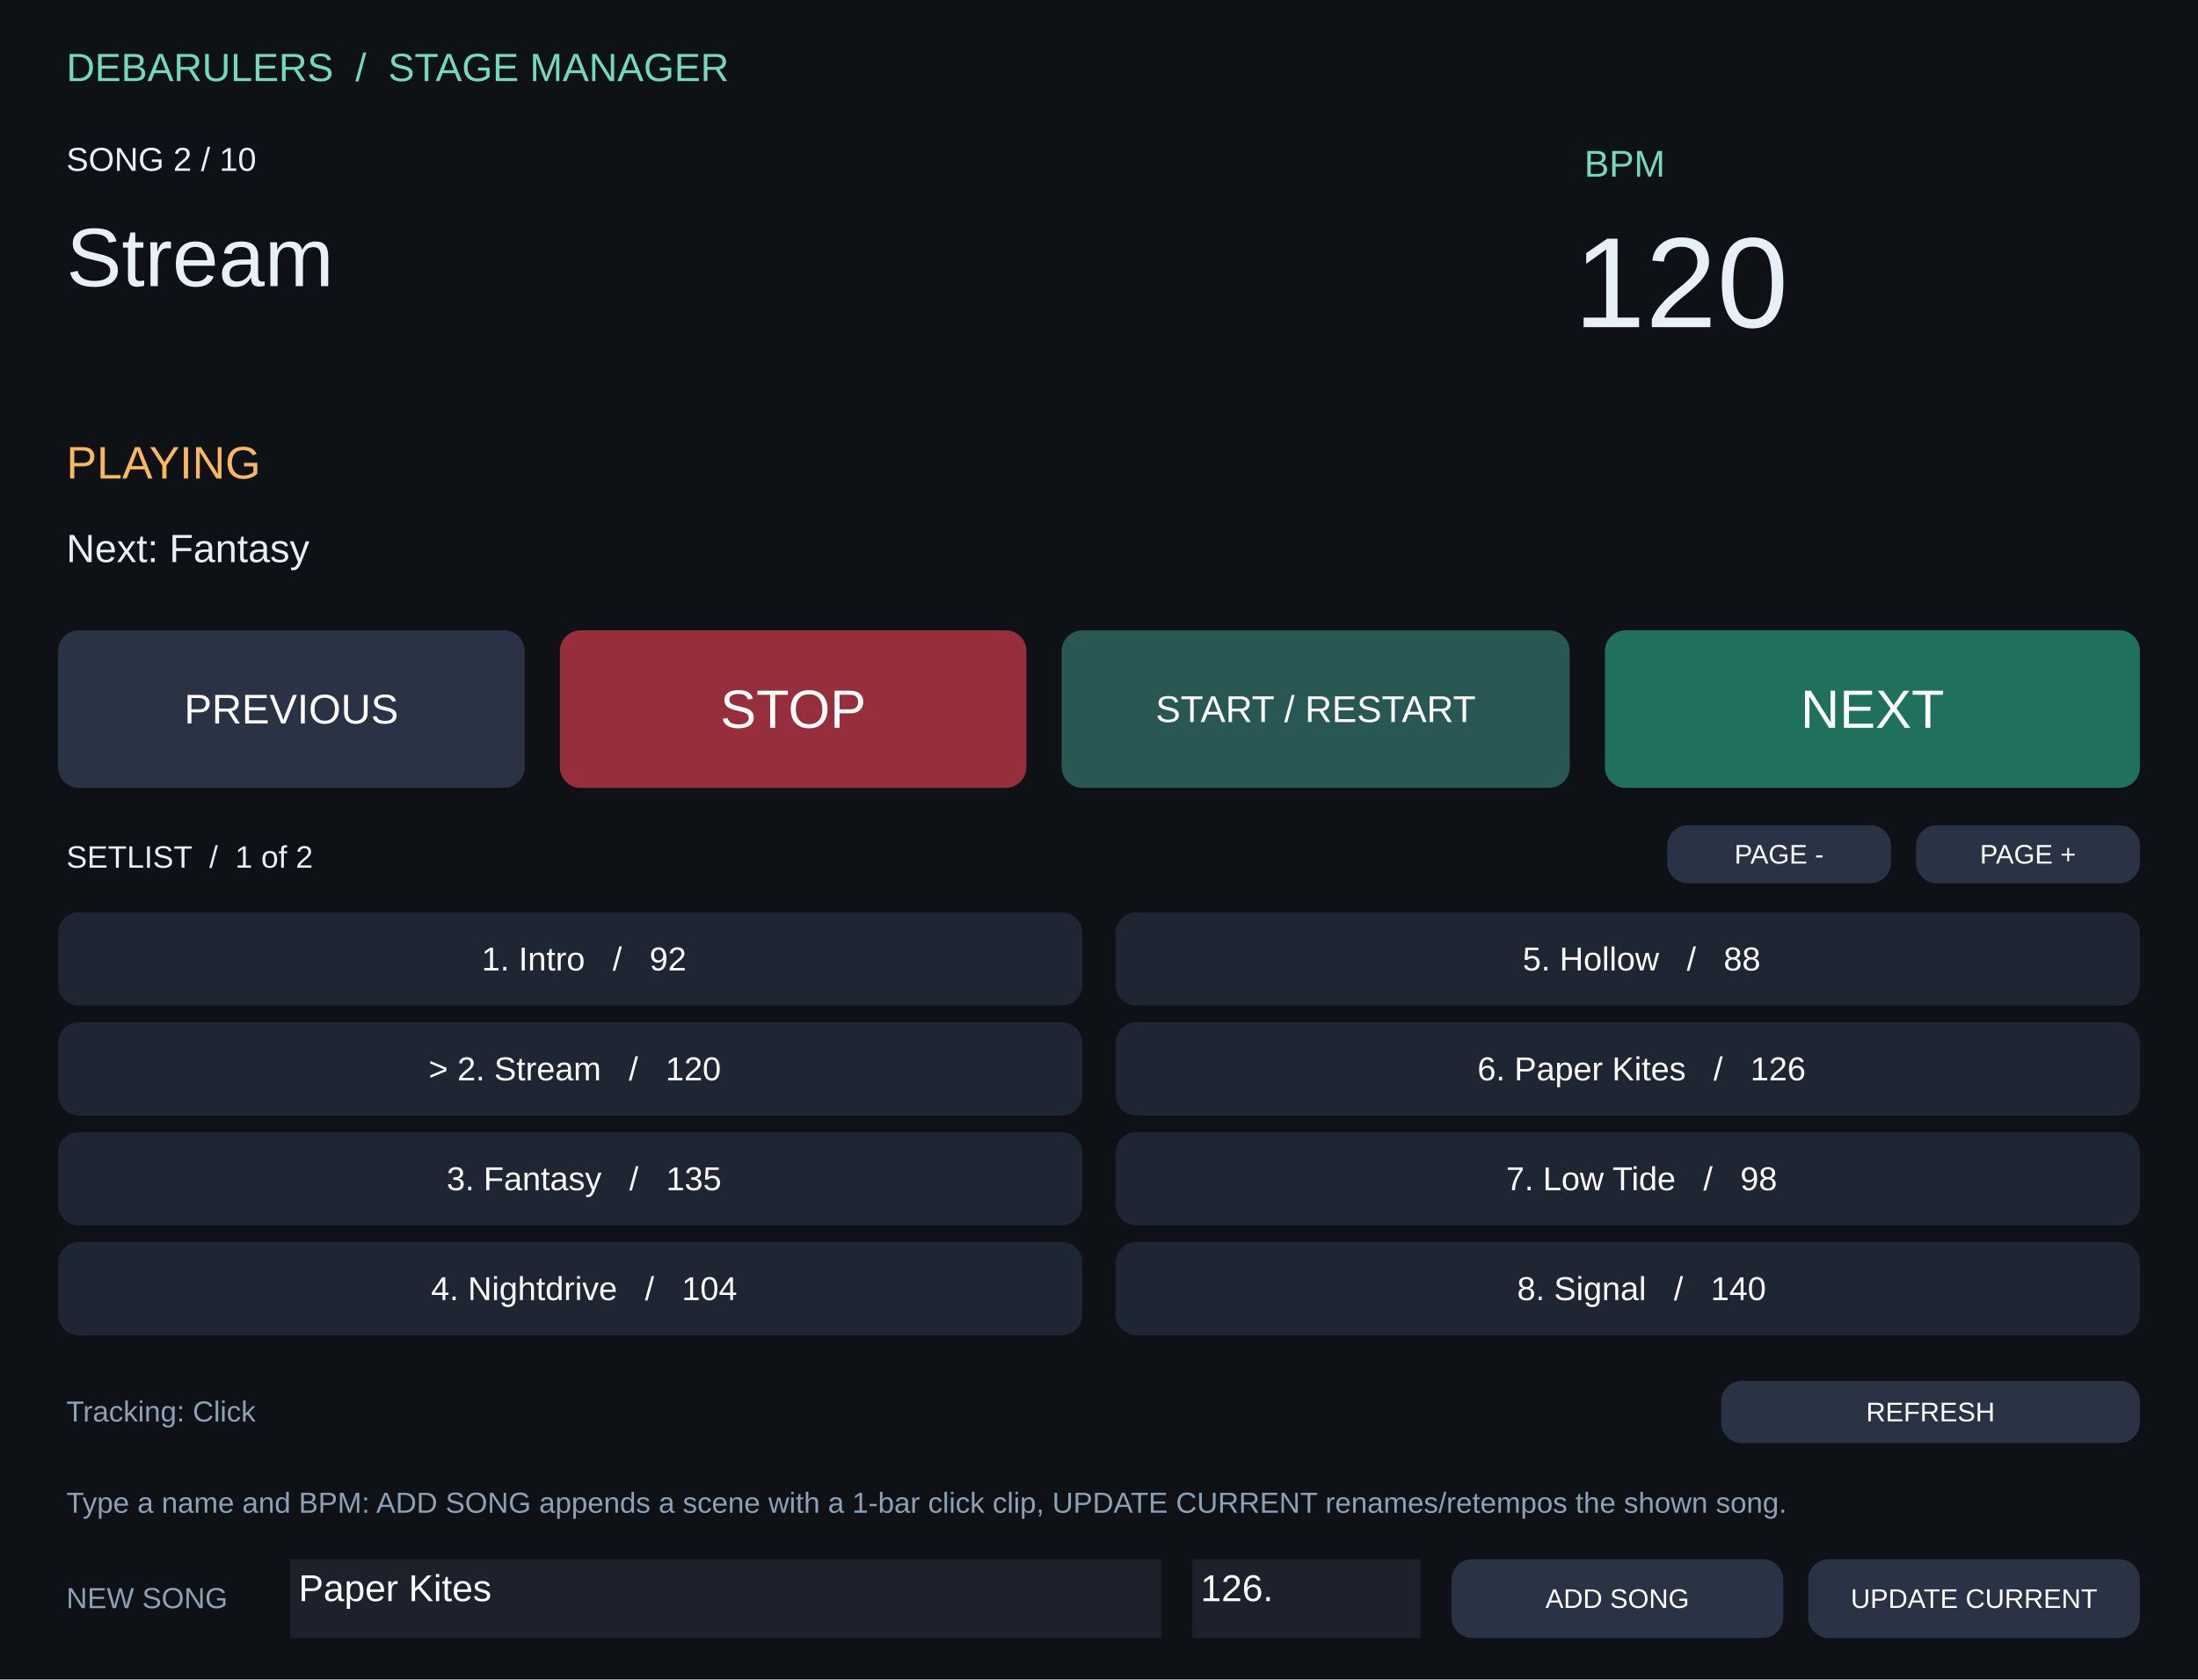
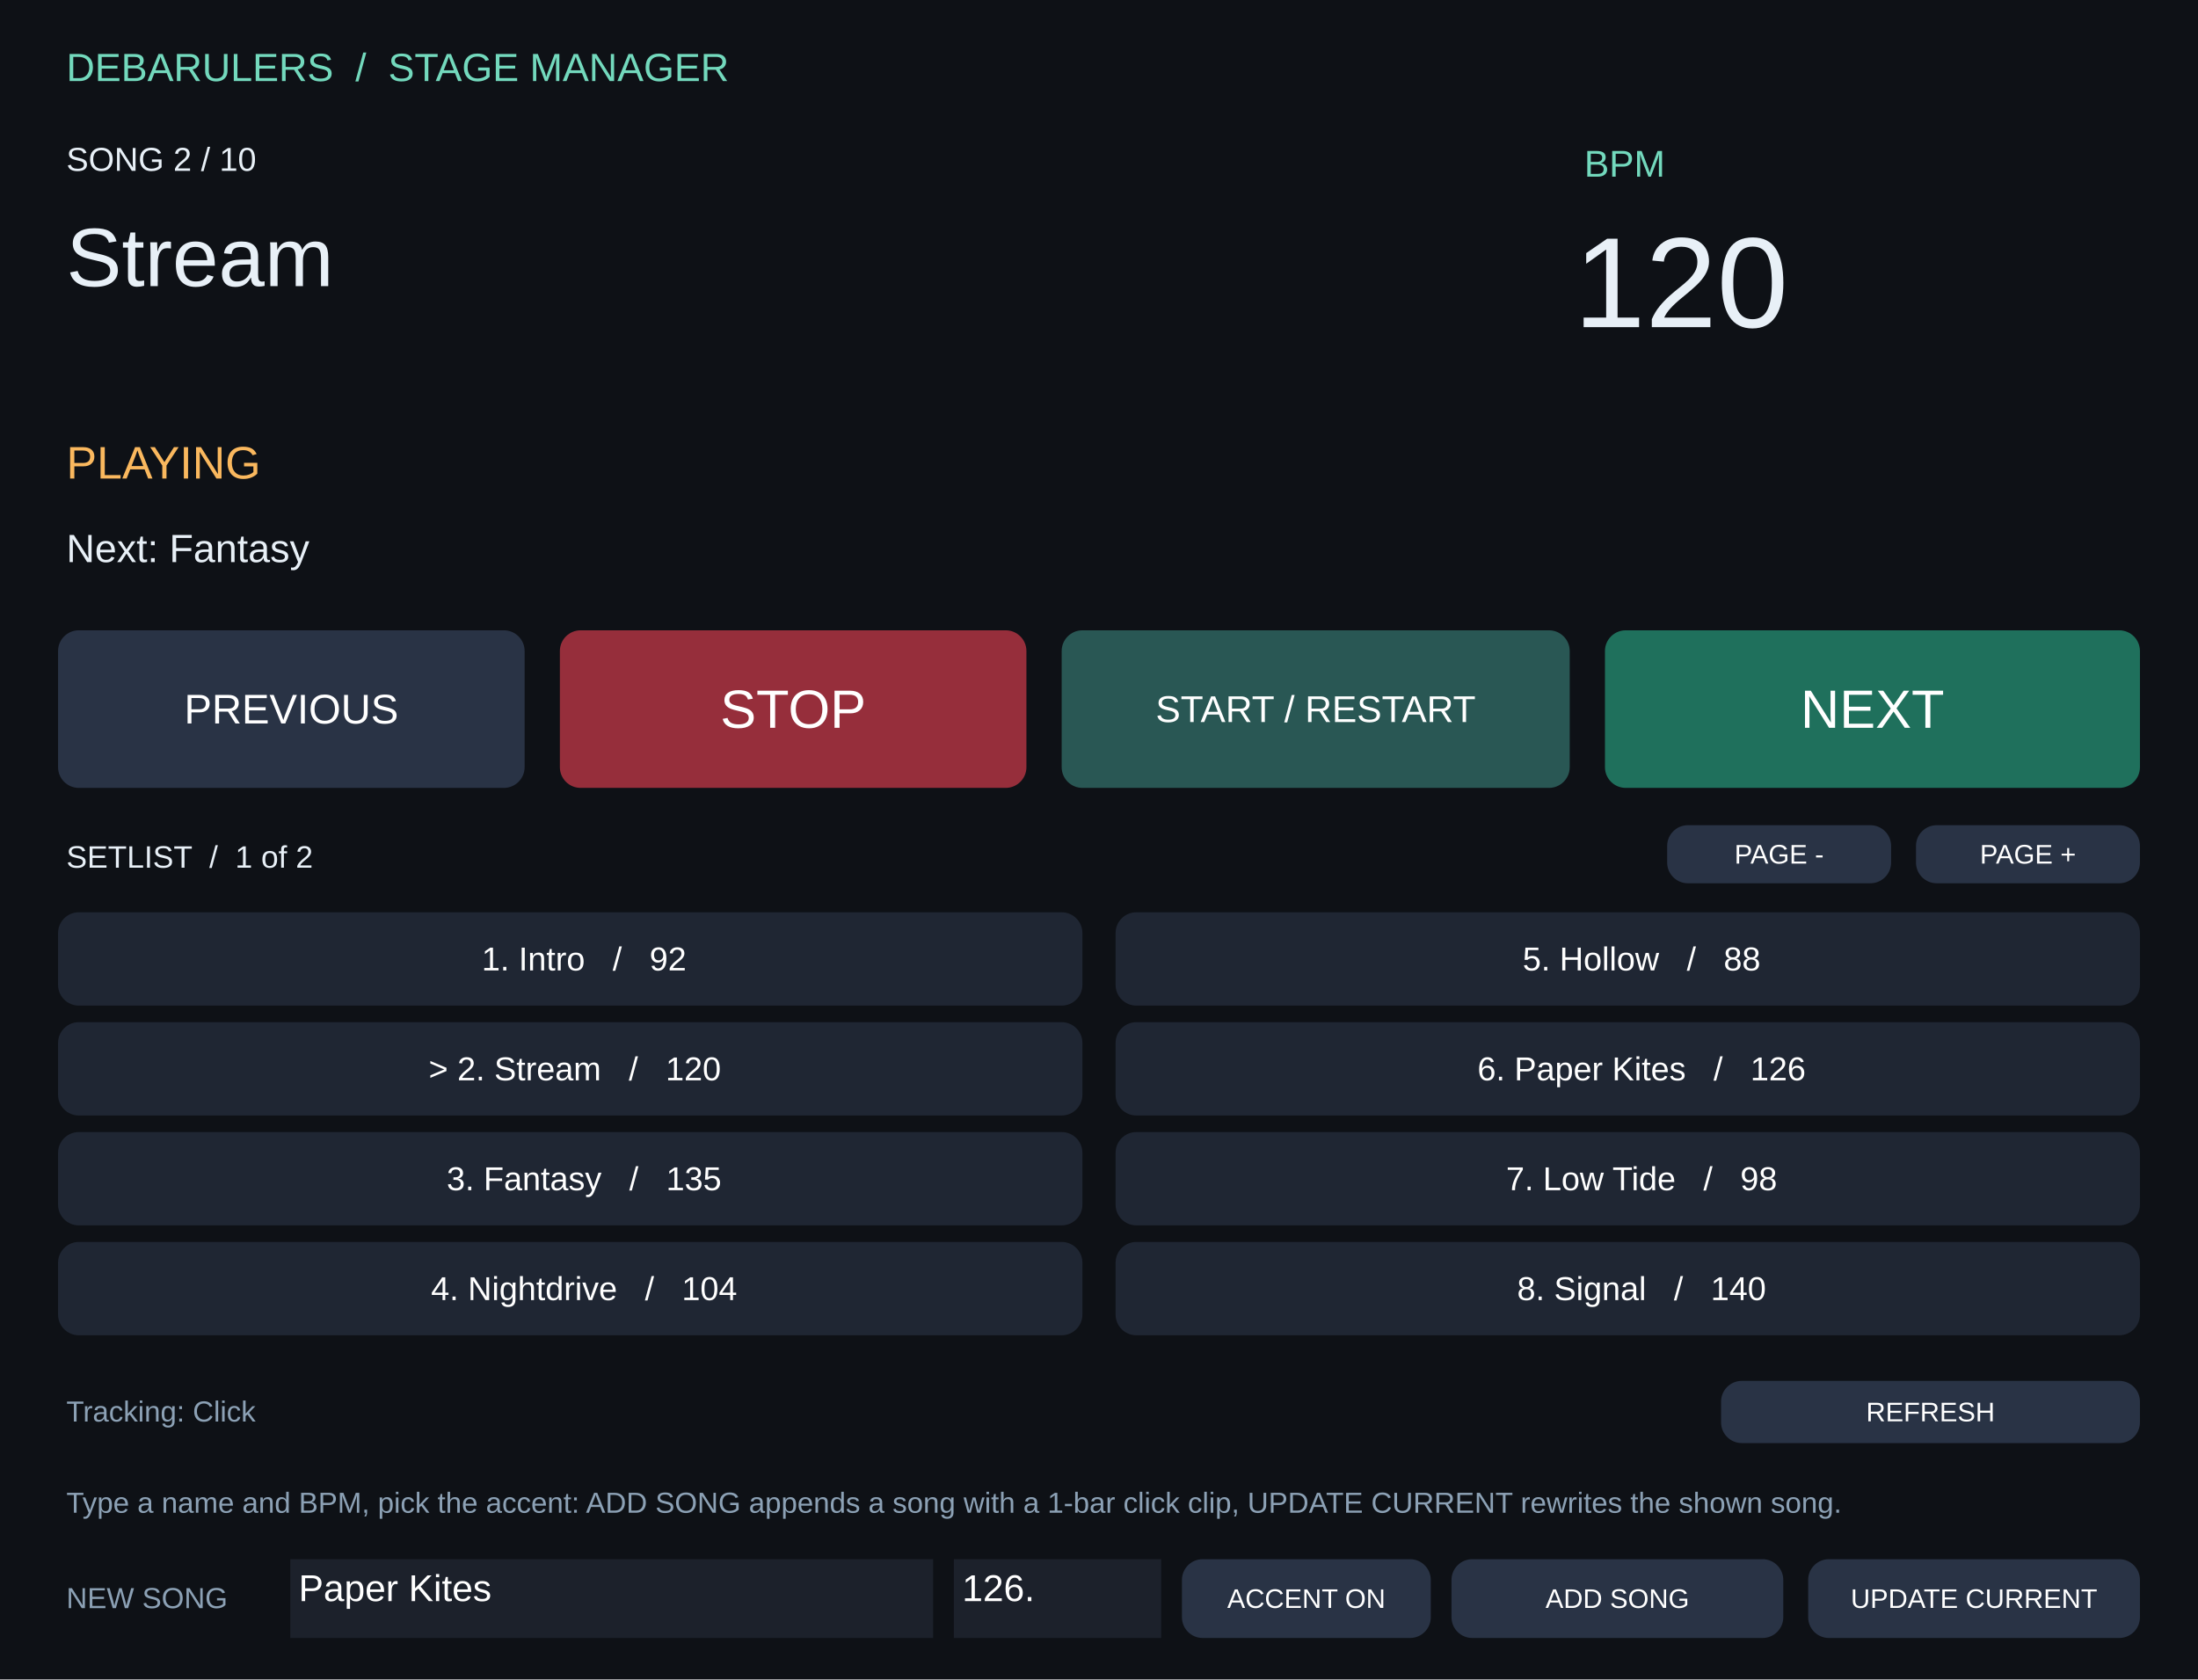
<svg xmlns="http://www.w3.org/2000/svg" width="1060" height="810" viewBox="0 0 1060 810" font-family="Arial, Helvetica, sans-serif" xml:space="preserve" style="white-space:pre">
  <rect width="1060" height="810" fill="rgb(14,17,22)" />
  <text x="32" y="39.1" font-size="19" fill="rgb(115,217,189)">DEBARULERS  /  STAGE MANAGER</text>
  <text x="32" y="82.4" font-size="16" fill="rgb(232,240,247)">SONG 2 / 10</text>
  <text x="32" y="138" font-size="40" fill="rgb(232,240,247)">Stream</text>
  <text x="764" y="85.2" font-size="18" fill="rgb(115,217,189)">BPM</text>
  <text x="759" y="157.8" font-size="62" fill="rgb(232,240,247)">120</text>
  <text x="32" y="230.8" font-size="22" fill="rgb(250,184,94)">PLAYING</text>
  <text x="32" y="271.1" font-size="19" fill="rgb(232,240,247)">Next: Fantasy</text>
  <rect x="28" y="304" width="225" height="76" rx="10" fill="rgb(41,51,69)" />
  <text x="140.5" y="342" font-size="20" fill="rgb(255,255,255)" text-anchor="middle" dominant-baseline="central">PREVIOUS</text>
  <rect x="270" y="304" width="225" height="76" rx="10" fill="rgb(150,46,59)" />
  <text x="382.5" y="342" font-size="26" fill="rgb(255,255,255)" text-anchor="middle" dominant-baseline="central">STOP</text>
  <rect x="512" y="304" width="245" height="76" rx="10" fill="rgb(41,87,84)" />
  <text x="634.5" y="342" font-size="18" fill="rgb(255,255,255)" text-anchor="middle" dominant-baseline="central">START / RESTART</text>
  <rect x="774" y="304" width="258" height="76" rx="10" fill="rgb(31,112,92)" />
  <text x="903" y="342" font-size="26" fill="rgb(255,255,255)" text-anchor="middle" dominant-baseline="central">NEXT</text>
  <text x="32" y="418.5" font-size="15" fill="rgb(232,240,247)">SETLIST  /  1 of 2</text>
  <rect x="804" y="398" width="108" height="28" rx="10" fill="rgb(41,51,69)" />
  <text x="858" y="412" font-size="13" fill="rgb(255,255,255)" text-anchor="middle" dominant-baseline="central">PAGE -</text>
  <rect x="924" y="398" width="108" height="28" rx="10" fill="rgb(41,51,69)" />
  <text x="978" y="412" font-size="13" fill="rgb(255,255,255)" text-anchor="middle" dominant-baseline="central">PAGE +</text>
  <rect x="28" y="440" width="494" height="45" rx="10" fill="rgb(31,38,51)" />
  <text x="275" y="462.5" font-size="16" fill="rgb(255,255,255)" text-anchor="middle" dominant-baseline="central">   1. Intro   /   92</text>
  <rect x="28" y="493" width="494" height="45" rx="10" fill="rgb(31,38,51)" />
  <text x="275" y="515.5" font-size="16" fill="rgb(255,255,255)" text-anchor="middle" dominant-baseline="central"> &gt; 2. Stream   /   120</text>
  <rect x="28" y="546" width="494" height="45" rx="10" fill="rgb(31,38,51)" />
  <text x="275" y="568.5" font-size="16" fill="rgb(255,255,255)" text-anchor="middle" dominant-baseline="central">   3. Fantasy   /   135</text>
  <rect x="28" y="599" width="494" height="45" rx="10" fill="rgb(31,38,51)" />
  <text x="275" y="621.5" font-size="16" fill="rgb(255,255,255)" text-anchor="middle" dominant-baseline="central">   4. Nightdrive   /   104</text>
  <rect x="538" y="440" width="494" height="45" rx="10" fill="rgb(31,38,51)" />
  <text x="785" y="462.5" font-size="16" fill="rgb(255,255,255)" text-anchor="middle" dominant-baseline="central">   5. Hollow   /   88</text>
  <rect x="538" y="493" width="494" height="45" rx="10" fill="rgb(31,38,51)" />
  <text x="785" y="515.5" font-size="16" fill="rgb(255,255,255)" text-anchor="middle" dominant-baseline="central">   6. Paper Kites   /   126</text>
  <rect x="538" y="546" width="494" height="45" rx="10" fill="rgb(31,38,51)" />
  <text x="785" y="568.5" font-size="16" fill="rgb(255,255,255)" text-anchor="middle" dominant-baseline="central">   7. Low Tide   /   98</text>
  <rect x="538" y="599" width="494" height="45" rx="10" fill="rgb(31,38,51)" />
  <text x="785" y="621.5" font-size="16" fill="rgb(255,255,255)" text-anchor="middle" dominant-baseline="central">   8. Signal   /   140</text>
  <text x="32" y="685.6" font-size="14" fill="rgb(140,161,181)">Tracking: Click</text>
  <rect x="830" y="666" width="202" height="30" rx="10" fill="rgb(41,51,69)" />
  <text x="931" y="681" font-size="13" fill="rgb(255,255,255)" text-anchor="middle" dominant-baseline="central">REFRESH</text>
-   <text x="32" y="729.6" font-size="14" fill="rgb(140,161,181)">Type a name and BPM: ADD SONG appends a scene with a 1-bar click clip, UPDATE CURRENT renames/retempos the shown song.</text>
+   <text x="32" y="729.6" font-size="14" fill="rgb(140,161,181)">Type a name and BPM, pick the accent: ADD SONG appends a song with a 1-bar click clip, UPDATE CURRENT rewrites the shown song.</text>
  <text x="32" y="775.6" font-size="14" fill="rgb(140,161,181)">NEW SONG</text>
-   <rect x="140" y="752" width="420" height="38" fill="rgb(28,33,43)" />
+   <rect x="140" y="752" width="310" height="38" fill="rgb(28,33,43)" />
  <text x="144" y="772.2" font-size="18" fill="rgb(255,255,255)">Paper Kites</text>
-   <rect x="575" y="752" width="110" height="38" fill="rgb(28,33,43)" />
-   <text x="579" y="772.2" font-size="18" fill="rgb(255,255,255)">126.</text>
+   <rect x="460" y="752" width="100" height="38" fill="rgb(28,33,43)" />
+   <text x="464" y="772.2" font-size="18" fill="rgb(255,255,255)">126.</text>
  <rect x="700" y="752" width="160" height="38" rx="10" fill="rgb(41,51,69)" />
  <text x="780" y="771" font-size="13" fill="rgb(255,255,255)" text-anchor="middle" dominant-baseline="central">ADD SONG</text>
  <rect x="872" y="752" width="160" height="38" rx="10" fill="rgb(41,51,69)" />
  <text x="952" y="771" font-size="13" fill="rgb(255,255,255)" text-anchor="middle" dominant-baseline="central">UPDATE CURRENT</text>
+   <rect x="570" y="752" width="120" height="38" rx="10" fill="rgb(41,51,69)" />
+   <text x="630" y="771" font-size="13" fill="rgb(255,255,255)" text-anchor="middle" dominant-baseline="central">ACCENT ON</text>
</svg>
